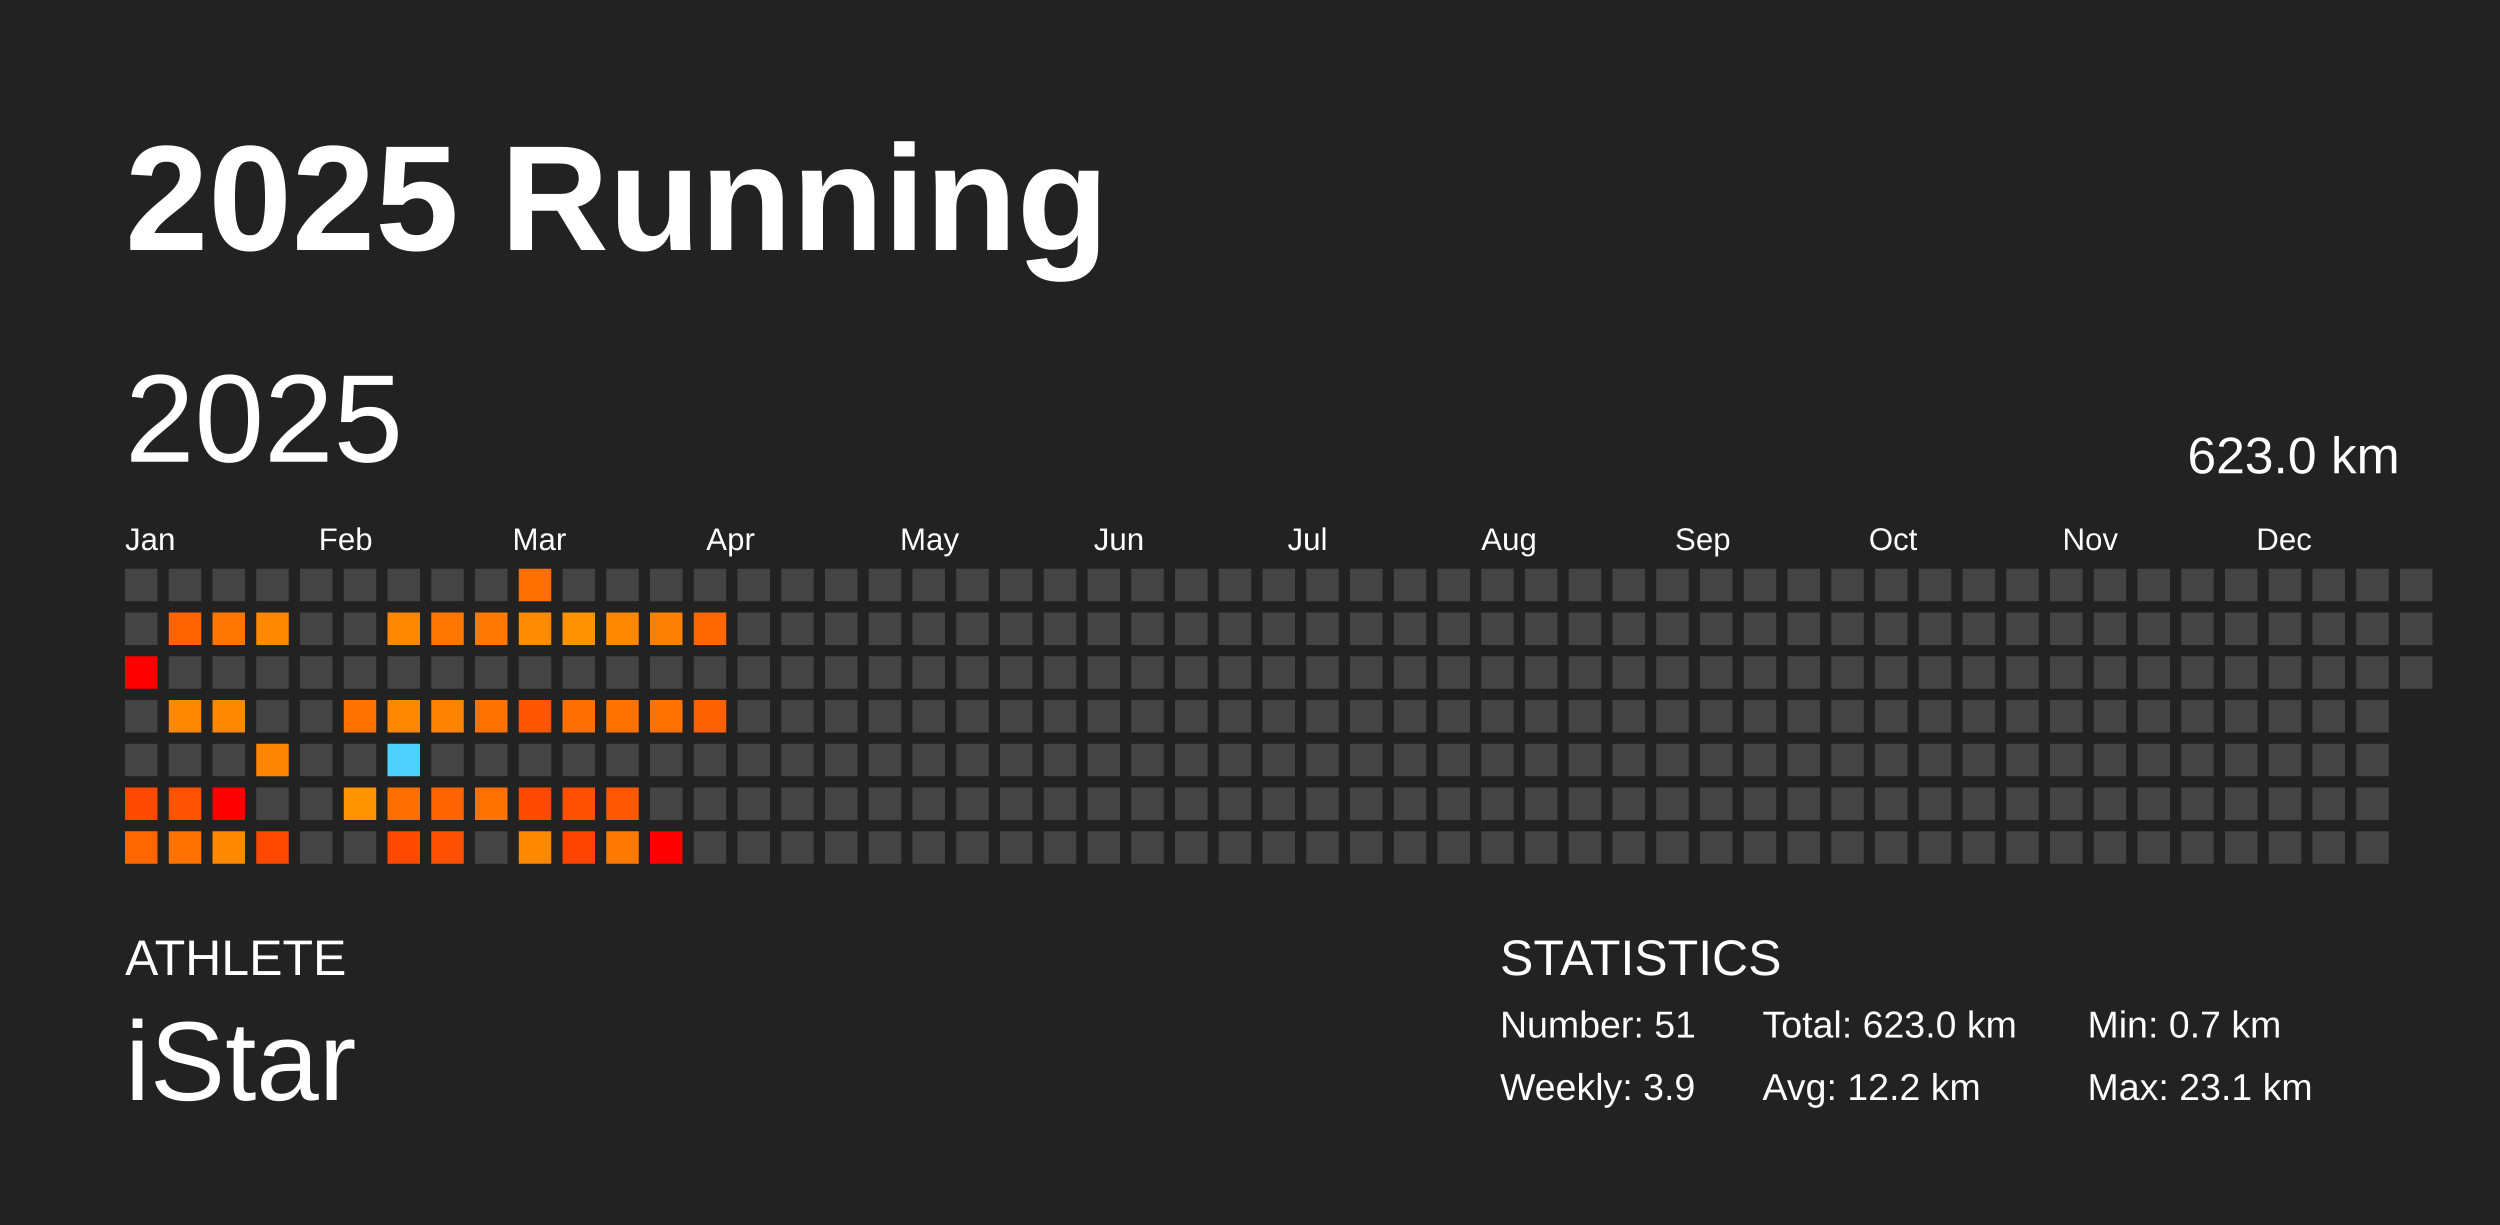
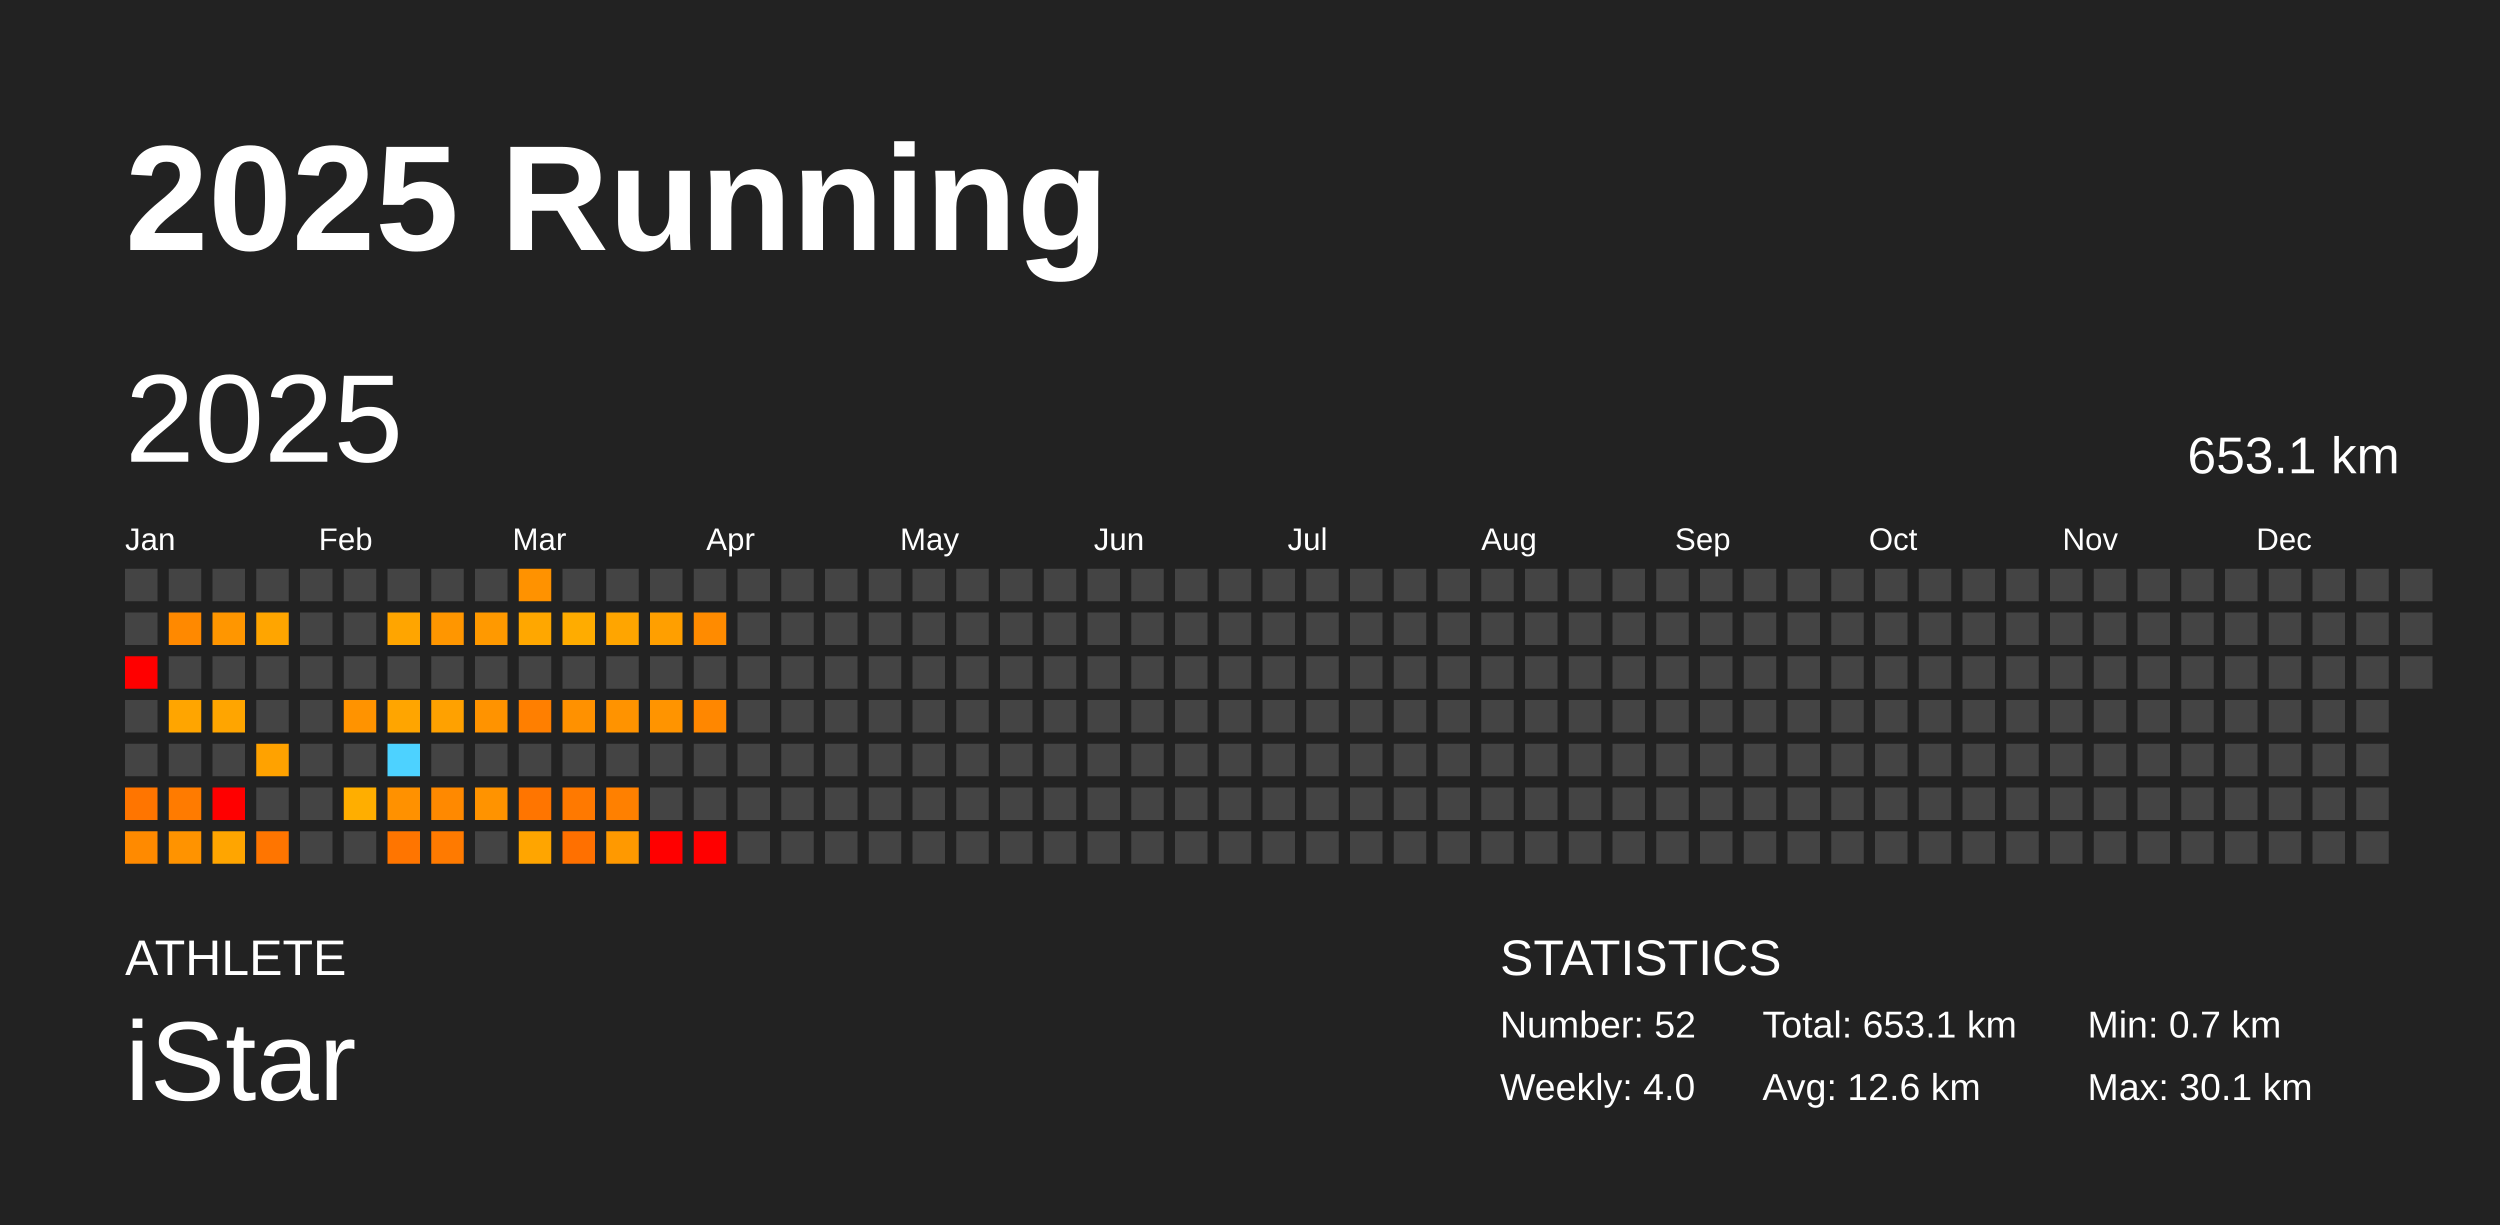
<svg xmlns="http://www.w3.org/2000/svg" baseProfile="full" height="98mm" version="1.1" viewBox="0,0,200,98" width="200mm">
  <defs />
  <rect fill="#222222" height="98" width="200" x="0" y="0" />
  <text fill="#FFFFFF" style="font-size:12px; font-family:Arial; font-weight:bold;" x="10" y="20">2025 Running</text>
  <text fill="#FFFFFF" style="font-size:4px; font-family:Arial" x="10" y="78">ATHLETE</text>
  <text fill="#FFFFFF" style="font-size:9px; font-family:Arial" x="10" y="88">iStar</text>
  <text fill="#FFFFFF" style="font-size:4px; font-family:Arial" x="120" y="78">STATISTICS</text>
-   <text fill="#FFFFFF" style="font-size:3px; font-family:Arial" x="120" y="83">Number: 51</text>
-   <text fill="#FFFFFF" style="font-size:3px; font-family:Arial" x="120" y="88">Weekly: 3.9</text>
-   <text fill="#FFFFFF" style="font-size:3px; font-family:Arial" x="141" y="83">Total: 623.0 km</text>
-   <text fill="#FFFFFF" style="font-size:3px; font-family:Arial" x="141" y="88">Avg: 12.2 km</text>
+   <text fill="#FFFFFF" style="font-size:3px; font-family:Arial" x="120" y="83">Number: 52</text>
+   <text fill="#FFFFFF" style="font-size:3px; font-family:Arial" x="120" y="88">Weekly: 4.0</text>
+   <text fill="#FFFFFF" style="font-size:3px; font-family:Arial" x="141" y="83">Total: 653.1 km</text>
+   <text fill="#FFFFFF" style="font-size:3px; font-family:Arial" x="141" y="88">Avg: 12.6 km</text>
  <text fill="#FFFFFF" style="font-size:3px; font-family:Arial" x="167" y="83">Min: 0.7 km</text>
-   <text fill="#FFFFFF" style="font-size:3px; font-family:Arial" x="167" y="88">Max: 23.1 km</text>
+   <text fill="#FFFFFF" style="font-size:3px; font-family:Arial" x="167" y="88">Max: 30.1 km</text>
  <text dominant-baseline="hanging" fill="#FFFFFF" style="font-size:10.0px; font-family:Arial;" x="10" y="30">2025</text>
-   <text dominant-baseline="hanging" fill="#FFFFFF" style="font-size:4.125px; font-family:Arial;" x="175" y="35">623.0 km</text>
+   <text dominant-baseline="hanging" fill="#FFFFFF" style="font-size:4.125px; font-family:Arial;" x="175" y="35">653.1 km</text>
  <text fill="#FFFFFF" style="font-size:2.5px; font-family:Arial" x="10.0" y="44">Jan</text>
  <text fill="#FFFFFF" style="font-size:2.5px; font-family:Arial" x="25.5" y="44">Feb</text>
  <text fill="#FFFFFF" style="font-size:2.5px; font-family:Arial" x="41.0" y="44">Mar</text>
  <text fill="#FFFFFF" style="font-size:2.5px; font-family:Arial" x="56.5" y="44">Apr</text>
  <text fill="#FFFFFF" style="font-size:2.5px; font-family:Arial" x="72.0" y="44">May</text>
  <text fill="#FFFFFF" style="font-size:2.5px; font-family:Arial" x="87.5" y="44">Jun</text>
  <text fill="#FFFFFF" style="font-size:2.5px; font-family:Arial" x="103.0" y="44">Jul</text>
  <text fill="#FFFFFF" style="font-size:2.5px; font-family:Arial" x="118.5" y="44">Aug</text>
  <text fill="#FFFFFF" style="font-size:2.5px; font-family:Arial" x="134.0" y="44">Sep</text>
  <text fill="#FFFFFF" style="font-size:2.5px; font-family:Arial" x="149.5" y="44">Oct</text>
  <text fill="#FFFFFF" style="font-size:2.5px; font-family:Arial" x="165.0" y="44">Nov</text>
  <text fill="#FFFFFF" style="font-size:2.5px; font-family:Arial" x="180.5" y="44">Dec</text>
  <rect fill="#444444" height="2.6" width="2.6" x="10.0" y="45.5" />
  <rect fill="#444444" height="2.6" width="2.6" x="10.0" y="49.0" />
  <rect fill="red" height="2.6" width="2.6" x="10.0" y="52.5" />
  <rect fill="#444444" height="2.6" width="2.6" x="10.0" y="56.0" />
  <rect fill="#444444" height="2.6" width="2.6" x="10.0" y="59.5" />
-   <rect fill="#ff4900" height="2.6" width="2.6" x="10.0" y="63.0" />
-   <rect fill="#ff6600" height="2.6" width="2.6" x="10.0" y="66.5" />
+   <rect fill="#ff7500" height="2.6" width="2.6" x="10.0" y="63.0" />
+   <rect fill="#ff8a00" height="2.6" width="2.6" x="10.0" y="66.5" />
  <rect fill="#444444" height="2.6" width="2.6" x="13.5" y="45.5" />
-   <rect fill="#ff6400" height="2.6" width="2.6" x="13.5" y="49.0" />
+   <rect fill="#ff8900" height="2.6" width="2.6" x="13.5" y="49.0" />
  <rect fill="#444444" height="2.6" width="2.6" x="13.5" y="52.5" />
-   <rect fill="#ff8800" height="2.6" width="2.6" x="13.5" y="56.0" />
+   <rect fill="#ffa500" height="2.6" width="2.6" x="13.5" y="56.0" />
  <rect fill="#444444" height="2.6" width="2.6" x="13.5" y="59.5" />
-   <rect fill="#ff5200" height="2.6" width="2.6" x="13.5" y="63.0" />
-   <rect fill="#ff7100" height="2.6" width="2.6" x="13.5" y="66.5" />
+   <rect fill="#ff7b00" height="2.6" width="2.6" x="13.5" y="63.0" />
+   <rect fill="#ff9300" height="2.6" width="2.6" x="13.5" y="66.5" />
  <rect fill="#444444" height="2.6" width="2.6" x="17.0" y="45.5" />
-   <rect fill="#ff7500" height="2.6" width="2.6" x="17.0" y="49.0" />
+   <rect fill="#ff9600" height="2.6" width="2.6" x="17.0" y="49.0" />
  <rect fill="#444444" height="2.6" width="2.6" x="17.0" y="52.5" />
-   <rect fill="#ff8800" height="2.6" width="2.6" x="17.0" y="56.0" />
+   <rect fill="#ffa500" height="2.6" width="2.6" x="17.0" y="56.0" />
  <rect fill="#444444" height="2.6" width="2.6" x="17.0" y="59.5" />
  <rect fill="red" height="2.6" width="2.6" x="17.0" y="63.0" />
-   <rect fill="#ff8800" height="2.6" width="2.6" x="17.0" y="66.5" />
+   <rect fill="#ffa500" height="2.6" width="2.6" x="17.0" y="66.5" />
  <rect fill="#444444" height="2.6" width="2.6" x="20.5" y="45.5" />
-   <rect fill="#ff8800" height="2.6" width="2.6" x="20.5" y="49.0" />
+   <rect fill="#ffa500" height="2.6" width="2.6" x="20.5" y="49.0" />
  <rect fill="#444444" height="2.6" width="2.6" x="20.5" y="52.5" />
  <rect fill="#444444" height="2.6" width="2.6" x="20.5" y="56.0" />
-   <rect fill="#ff8500" height="2.6" width="2.6" x="20.5" y="59.5" />
+   <rect fill="#ffa200" height="2.6" width="2.6" x="20.5" y="59.5" />
  <rect fill="#444444" height="2.6" width="2.6" x="20.5" y="63.0" />
-   <rect fill="#ff4900" height="2.6" width="2.6" x="20.5" y="66.5" />
+   <rect fill="#ff7500" height="2.6" width="2.6" x="20.5" y="66.5" />
  <rect fill="#444444" height="2.6" width="2.6" x="24.0" y="45.5" />
  <rect fill="#444444" height="2.6" width="2.6" x="24.0" y="49.0" />
  <rect fill="#444444" height="2.6" width="2.6" x="24.0" y="52.5" />
  <rect fill="#444444" height="2.6" width="2.6" x="24.0" y="56.0" />
  <rect fill="#444444" height="2.6" width="2.6" x="24.0" y="59.5" />
  <rect fill="#444444" height="2.6" width="2.6" x="24.0" y="63.0" />
  <rect fill="#444444" height="2.6" width="2.6" x="24.0" y="66.5" />
  <rect fill="#444444" height="2.6" width="2.6" x="27.5" y="45.5" />
  <rect fill="#444444" height="2.6" width="2.6" x="27.5" y="49.0" />
  <rect fill="#444444" height="2.6" width="2.6" x="27.5" y="52.5" />
-   <rect fill="#ff7100" height="2.6" width="2.6" x="27.5" y="56.0" />
+   <rect fill="#ff9300" height="2.6" width="2.6" x="27.5" y="56.0" />
  <rect fill="#444444" height="2.6" width="2.6" x="27.5" y="59.5" />
-   <rect fill="#ff9400" height="2.6" width="2.6" x="27.5" y="63.0" />
+   <rect fill="#ffae00" height="2.6" width="2.6" x="27.5" y="63.0" />
  <rect fill="#444444" height="2.6" width="2.6" x="27.5" y="66.5" />
  <rect fill="#444444" height="2.6" width="2.6" x="31.0" y="45.5" />
-   <rect fill="#ff8800" height="2.6" width="2.6" x="31.0" y="49.0" />
+   <rect fill="#ffa500" height="2.6" width="2.6" x="31.0" y="49.0" />
  <rect fill="#444444" height="2.6" width="2.6" x="31.0" y="52.5" />
-   <rect fill="#ff8800" height="2.6" width="2.6" x="31.0" y="56.0" />
+   <rect fill="#ffa500" height="2.6" width="2.6" x="31.0" y="56.0" />
  <rect fill="#4dd2ff" height="2.6" width="2.6" x="31.0" y="59.5" />
-   <rect fill="#ff6f00" height="2.6" width="2.6" x="31.0" y="63.0" />
-   <rect fill="#ff4900" height="2.6" width="2.6" x="31.0" y="66.5" />
+   <rect fill="#ff9100" height="2.6" width="2.6" x="31.0" y="63.0" />
+   <rect fill="#ff7500" height="2.6" width="2.6" x="31.0" y="66.5" />
  <rect fill="#444444" height="2.6" width="2.6" x="34.5" y="45.5" />
-   <rect fill="#ff7500" height="2.6" width="2.6" x="34.5" y="49.0" />
+   <rect fill="#ff9600" height="2.6" width="2.6" x="34.5" y="49.0" />
  <rect fill="#444444" height="2.6" width="2.6" x="34.5" y="52.5" />
-   <rect fill="#ff8300" height="2.6" width="2.6" x="34.5" y="56.0" />
+   <rect fill="#ffa100" height="2.6" width="2.6" x="34.5" y="56.0" />
  <rect fill="#444444" height="2.6" width="2.6" x="34.5" y="59.5" />
-   <rect fill="#ff6400" height="2.6" width="2.6" x="34.5" y="63.0" />
-   <rect fill="#ff5000" height="2.6" width="2.6" x="34.5" y="66.5" />
+   <rect fill="#ff8900" height="2.6" width="2.6" x="34.5" y="63.0" />
+   <rect fill="#ff7a00" height="2.6" width="2.6" x="34.5" y="66.5" />
  <rect fill="#444444" height="2.6" width="2.6" x="38.0" y="45.5" />
-   <rect fill="#ff7800" height="2.6" width="2.6" x="38.0" y="49.0" />
+   <rect fill="#ff9900" height="2.6" width="2.6" x="38.0" y="49.0" />
  <rect fill="#444444" height="2.6" width="2.6" x="38.0" y="52.5" />
-   <rect fill="#ff7100" height="2.6" width="2.6" x="38.0" y="56.0" />
+   <rect fill="#ff9300" height="2.6" width="2.6" x="38.0" y="56.0" />
  <rect fill="#444444" height="2.6" width="2.6" x="38.0" y="59.5" />
-   <rect fill="#ff7100" height="2.6" width="2.6" x="38.0" y="63.0" />
+   <rect fill="#ff9300" height="2.6" width="2.6" x="38.0" y="63.0" />
  <rect fill="#444444" height="2.6" width="2.6" x="38.0" y="66.5" />
-   <rect fill="#ff7000" height="2.6" width="2.6" x="41.5" y="45.5" />
-   <rect fill="#ff8b00" height="2.6" width="2.6" x="41.5" y="49.0" />
+   <rect fill="#ff9200" height="2.6" width="2.6" x="41.5" y="45.5" />
+   <rect fill="#ffa700" height="2.6" width="2.6" x="41.5" y="49.0" />
  <rect fill="#444444" height="2.6" width="2.6" x="41.5" y="52.5" />
-   <rect fill="#ff5700" height="2.6" width="2.6" x="41.5" y="56.0" />
+   <rect fill="#ff7f00" height="2.6" width="2.6" x="41.5" y="56.0" />
  <rect fill="#444444" height="2.6" width="2.6" x="41.5" y="59.5" />
-   <rect fill="#ff4900" height="2.6" width="2.6" x="41.5" y="63.0" />
-   <rect fill="#ff8800" height="2.6" width="2.6" x="41.5" y="66.5" />
+   <rect fill="#ff7500" height="2.6" width="2.6" x="41.5" y="63.0" />
+   <rect fill="#ffa500" height="2.6" width="2.6" x="41.5" y="66.5" />
  <rect fill="#444444" height="2.6" width="2.6" x="45.0" y="45.5" />
-   <rect fill="#ff9200" height="2.6" width="2.6" x="45.0" y="49.0" />
+   <rect fill="#ffac00" height="2.6" width="2.6" x="45.0" y="49.0" />
  <rect fill="#444444" height="2.6" width="2.6" x="45.0" y="52.5" />
-   <rect fill="#ff6f00" height="2.6" width="2.6" x="45.0" y="56.0" />
+   <rect fill="#ff9100" height="2.6" width="2.6" x="45.0" y="56.0" />
  <rect fill="#444444" height="2.6" width="2.6" x="45.0" y="59.5" />
-   <rect fill="#ff4f00" height="2.6" width="2.6" x="45.0" y="63.0" />
-   <rect fill="#ff4300" height="2.6" width="2.6" x="45.0" y="66.5" />
+   <rect fill="#ff7900" height="2.6" width="2.6" x="45.0" y="63.0" />
+   <rect fill="#ff7000" height="2.6" width="2.6" x="45.0" y="66.5" />
  <rect fill="#444444" height="2.6" width="2.6" x="48.5" y="45.5" />
-   <rect fill="#ff8800" height="2.6" width="2.6" x="48.5" y="49.0" />
+   <rect fill="#ffa500" height="2.6" width="2.6" x="48.5" y="49.0" />
  <rect fill="#444444" height="2.6" width="2.6" x="48.5" y="52.5" />
-   <rect fill="#ff7100" height="2.6" width="2.6" x="48.5" y="56.0" />
+   <rect fill="#ff9300" height="2.6" width="2.6" x="48.5" y="56.0" />
  <rect fill="#444444" height="2.6" width="2.6" x="48.5" y="59.5" />
-   <rect fill="#ff5800" height="2.6" width="2.6" x="48.5" y="63.0" />
-   <rect fill="#ff7900" height="2.6" width="2.6" x="48.5" y="66.5" />
+   <rect fill="#ff8000" height="2.6" width="2.6" x="48.5" y="63.0" />
+   <rect fill="#ff9900" height="2.6" width="2.6" x="48.5" y="66.5" />
  <rect fill="#444444" height="2.6" width="2.6" x="52.0" y="45.5" />
-   <rect fill="#ff8000" height="2.6" width="2.6" x="52.0" y="49.0" />
+   <rect fill="#ff9f00" height="2.6" width="2.6" x="52.0" y="49.0" />
  <rect fill="#444444" height="2.6" width="2.6" x="52.0" y="52.5" />
-   <rect fill="#ff7200" height="2.6" width="2.6" x="52.0" y="56.0" />
+   <rect fill="#ff9400" height="2.6" width="2.6" x="52.0" y="56.0" />
  <rect fill="#444444" height="2.6" width="2.6" x="52.0" y="59.5" />
  <rect fill="#444444" height="2.6" width="2.6" x="52.0" y="63.0" />
  <rect fill="red" height="2.6" width="2.6" x="52.0" y="66.5" />
  <rect fill="#444444" height="2.6" width="2.6" x="55.5" y="45.5" />
-   <rect fill="#ff6700" height="2.6" width="2.6" x="55.5" y="49.0" />
+   <rect fill="#ff8b00" height="2.6" width="2.6" x="55.5" y="49.0" />
  <rect fill="#444444" height="2.6" width="2.6" x="55.5" y="52.5" />
-   <rect fill="#ff6100" height="2.6" width="2.6" x="55.5" y="56.0" />
+   <rect fill="#ff8700" height="2.6" width="2.6" x="55.5" y="56.0" />
  <rect fill="#444444" height="2.6" width="2.6" x="55.5" y="59.5" />
  <rect fill="#444444" height="2.6" width="2.6" x="55.5" y="63.0" />
-   <rect fill="#444444" height="2.6" width="2.6" x="55.5" y="66.5" />
+   <rect fill="red" height="2.6" width="2.6" x="55.5" y="66.5" />
  <rect fill="#444444" height="2.6" width="2.6" x="59.0" y="45.5" />
  <rect fill="#444444" height="2.6" width="2.6" x="59.0" y="49.0" />
  <rect fill="#444444" height="2.6" width="2.6" x="59.0" y="52.5" />
  <rect fill="#444444" height="2.6" width="2.6" x="59.0" y="56.0" />
  <rect fill="#444444" height="2.6" width="2.6" x="59.0" y="59.5" />
  <rect fill="#444444" height="2.6" width="2.6" x="59.0" y="63.0" />
  <rect fill="#444444" height="2.6" width="2.6" x="59.0" y="66.5" />
  <rect fill="#444444" height="2.6" width="2.6" x="62.5" y="45.5" />
  <rect fill="#444444" height="2.6" width="2.6" x="62.5" y="49.0" />
  <rect fill="#444444" height="2.6" width="2.6" x="62.5" y="52.5" />
  <rect fill="#444444" height="2.6" width="2.6" x="62.5" y="56.0" />
  <rect fill="#444444" height="2.6" width="2.6" x="62.5" y="59.5" />
  <rect fill="#444444" height="2.6" width="2.6" x="62.5" y="63.0" />
  <rect fill="#444444" height="2.6" width="2.6" x="62.5" y="66.5" />
  <rect fill="#444444" height="2.6" width="2.6" x="66.0" y="45.5" />
  <rect fill="#444444" height="2.6" width="2.6" x="66.0" y="49.0" />
  <rect fill="#444444" height="2.6" width="2.6" x="66.0" y="52.5" />
  <rect fill="#444444" height="2.6" width="2.6" x="66.0" y="56.0" />
  <rect fill="#444444" height="2.6" width="2.6" x="66.0" y="59.5" />
  <rect fill="#444444" height="2.6" width="2.6" x="66.0" y="63.0" />
  <rect fill="#444444" height="2.6" width="2.6" x="66.0" y="66.5" />
  <rect fill="#444444" height="2.6" width="2.6" x="69.5" y="45.5" />
  <rect fill="#444444" height="2.6" width="2.6" x="69.5" y="49.0" />
  <rect fill="#444444" height="2.6" width="2.6" x="69.5" y="52.5" />
  <rect fill="#444444" height="2.6" width="2.6" x="69.5" y="56.0" />
  <rect fill="#444444" height="2.6" width="2.6" x="69.5" y="59.5" />
  <rect fill="#444444" height="2.6" width="2.6" x="69.5" y="63.0" />
  <rect fill="#444444" height="2.6" width="2.6" x="69.5" y="66.5" />
  <rect fill="#444444" height="2.6" width="2.6" x="73.0" y="45.5" />
  <rect fill="#444444" height="2.6" width="2.6" x="73.0" y="49.0" />
  <rect fill="#444444" height="2.6" width="2.6" x="73.0" y="52.5" />
  <rect fill="#444444" height="2.6" width="2.6" x="73.0" y="56.0" />
  <rect fill="#444444" height="2.6" width="2.6" x="73.0" y="59.5" />
  <rect fill="#444444" height="2.6" width="2.6" x="73.0" y="63.0" />
  <rect fill="#444444" height="2.6" width="2.6" x="73.0" y="66.5" />
  <rect fill="#444444" height="2.6" width="2.6" x="76.5" y="45.5" />
  <rect fill="#444444" height="2.6" width="2.6" x="76.5" y="49.0" />
  <rect fill="#444444" height="2.6" width="2.6" x="76.5" y="52.5" />
  <rect fill="#444444" height="2.6" width="2.6" x="76.5" y="56.0" />
  <rect fill="#444444" height="2.6" width="2.6" x="76.5" y="59.5" />
  <rect fill="#444444" height="2.6" width="2.6" x="76.5" y="63.0" />
  <rect fill="#444444" height="2.6" width="2.6" x="76.5" y="66.5" />
  <rect fill="#444444" height="2.6" width="2.6" x="80.0" y="45.5" />
  <rect fill="#444444" height="2.6" width="2.6" x="80.0" y="49.0" />
  <rect fill="#444444" height="2.6" width="2.6" x="80.0" y="52.5" />
  <rect fill="#444444" height="2.6" width="2.6" x="80.0" y="56.0" />
  <rect fill="#444444" height="2.6" width="2.6" x="80.0" y="59.5" />
  <rect fill="#444444" height="2.6" width="2.6" x="80.0" y="63.0" />
  <rect fill="#444444" height="2.6" width="2.6" x="80.0" y="66.5" />
  <rect fill="#444444" height="2.6" width="2.6" x="83.5" y="45.5" />
  <rect fill="#444444" height="2.6" width="2.6" x="83.5" y="49.0" />
  <rect fill="#444444" height="2.6" width="2.6" x="83.5" y="52.5" />
  <rect fill="#444444" height="2.6" width="2.6" x="83.5" y="56.0" />
  <rect fill="#444444" height="2.6" width="2.6" x="83.5" y="59.5" />
  <rect fill="#444444" height="2.6" width="2.6" x="83.5" y="63.0" />
  <rect fill="#444444" height="2.6" width="2.6" x="83.5" y="66.5" />
  <rect fill="#444444" height="2.6" width="2.6" x="87.0" y="45.5" />
  <rect fill="#444444" height="2.6" width="2.6" x="87.0" y="49.0" />
  <rect fill="#444444" height="2.6" width="2.6" x="87.0" y="52.5" />
  <rect fill="#444444" height="2.6" width="2.6" x="87.0" y="56.0" />
  <rect fill="#444444" height="2.6" width="2.6" x="87.0" y="59.5" />
  <rect fill="#444444" height="2.6" width="2.6" x="87.0" y="63.0" />
  <rect fill="#444444" height="2.6" width="2.6" x="87.0" y="66.5" />
  <rect fill="#444444" height="2.6" width="2.6" x="90.5" y="45.5" />
  <rect fill="#444444" height="2.6" width="2.6" x="90.5" y="49.0" />
  <rect fill="#444444" height="2.6" width="2.6" x="90.5" y="52.5" />
  <rect fill="#444444" height="2.6" width="2.6" x="90.5" y="56.0" />
  <rect fill="#444444" height="2.6" width="2.6" x="90.5" y="59.5" />
  <rect fill="#444444" height="2.6" width="2.6" x="90.5" y="63.0" />
  <rect fill="#444444" height="2.6" width="2.6" x="90.5" y="66.5" />
  <rect fill="#444444" height="2.6" width="2.6" x="94.0" y="45.5" />
  <rect fill="#444444" height="2.6" width="2.6" x="94.0" y="49.0" />
  <rect fill="#444444" height="2.6" width="2.6" x="94.0" y="52.5" />
  <rect fill="#444444" height="2.6" width="2.6" x="94.0" y="56.0" />
  <rect fill="#444444" height="2.6" width="2.6" x="94.0" y="59.5" />
  <rect fill="#444444" height="2.6" width="2.6" x="94.0" y="63.0" />
  <rect fill="#444444" height="2.6" width="2.6" x="94.0" y="66.5" />
  <rect fill="#444444" height="2.6" width="2.6" x="97.5" y="45.5" />
  <rect fill="#444444" height="2.6" width="2.6" x="97.5" y="49.0" />
  <rect fill="#444444" height="2.6" width="2.6" x="97.5" y="52.5" />
  <rect fill="#444444" height="2.6" width="2.6" x="97.5" y="56.0" />
  <rect fill="#444444" height="2.6" width="2.6" x="97.5" y="59.5" />
  <rect fill="#444444" height="2.6" width="2.6" x="97.5" y="63.0" />
  <rect fill="#444444" height="2.6" width="2.6" x="97.5" y="66.5" />
  <rect fill="#444444" height="2.6" width="2.6" x="101.0" y="45.5" />
  <rect fill="#444444" height="2.6" width="2.6" x="101.0" y="49.0" />
  <rect fill="#444444" height="2.6" width="2.6" x="101.0" y="52.5" />
  <rect fill="#444444" height="2.6" width="2.6" x="101.0" y="56.0" />
  <rect fill="#444444" height="2.6" width="2.6" x="101.0" y="59.5" />
  <rect fill="#444444" height="2.6" width="2.6" x="101.0" y="63.0" />
  <rect fill="#444444" height="2.6" width="2.6" x="101.0" y="66.5" />
  <rect fill="#444444" height="2.6" width="2.6" x="104.5" y="45.5" />
  <rect fill="#444444" height="2.6" width="2.6" x="104.5" y="49.0" />
  <rect fill="#444444" height="2.6" width="2.6" x="104.5" y="52.5" />
  <rect fill="#444444" height="2.6" width="2.6" x="104.5" y="56.0" />
  <rect fill="#444444" height="2.6" width="2.6" x="104.5" y="59.5" />
  <rect fill="#444444" height="2.6" width="2.6" x="104.5" y="63.0" />
  <rect fill="#444444" height="2.6" width="2.6" x="104.5" y="66.5" />
  <rect fill="#444444" height="2.6" width="2.6" x="108.0" y="45.5" />
  <rect fill="#444444" height="2.6" width="2.6" x="108.0" y="49.0" />
  <rect fill="#444444" height="2.6" width="2.6" x="108.0" y="52.5" />
  <rect fill="#444444" height="2.6" width="2.6" x="108.0" y="56.0" />
  <rect fill="#444444" height="2.6" width="2.6" x="108.0" y="59.5" />
  <rect fill="#444444" height="2.6" width="2.6" x="108.0" y="63.0" />
  <rect fill="#444444" height="2.6" width="2.6" x="108.0" y="66.5" />
  <rect fill="#444444" height="2.6" width="2.6" x="111.5" y="45.5" />
  <rect fill="#444444" height="2.6" width="2.6" x="111.5" y="49.0" />
  <rect fill="#444444" height="2.6" width="2.6" x="111.5" y="52.5" />
  <rect fill="#444444" height="2.6" width="2.6" x="111.5" y="56.0" />
  <rect fill="#444444" height="2.6" width="2.6" x="111.5" y="59.5" />
  <rect fill="#444444" height="2.6" width="2.6" x="111.5" y="63.0" />
  <rect fill="#444444" height="2.6" width="2.6" x="111.5" y="66.5" />
  <rect fill="#444444" height="2.6" width="2.6" x="115.0" y="45.5" />
  <rect fill="#444444" height="2.6" width="2.6" x="115.0" y="49.0" />
  <rect fill="#444444" height="2.6" width="2.6" x="115.0" y="52.5" />
  <rect fill="#444444" height="2.6" width="2.6" x="115.0" y="56.0" />
  <rect fill="#444444" height="2.6" width="2.6" x="115.0" y="59.5" />
  <rect fill="#444444" height="2.6" width="2.6" x="115.0" y="63.0" />
  <rect fill="#444444" height="2.6" width="2.6" x="115.0" y="66.5" />
  <rect fill="#444444" height="2.6" width="2.6" x="118.5" y="45.5" />
  <rect fill="#444444" height="2.6" width="2.6" x="118.5" y="49.0" />
  <rect fill="#444444" height="2.6" width="2.6" x="118.5" y="52.5" />
  <rect fill="#444444" height="2.6" width="2.6" x="118.5" y="56.0" />
  <rect fill="#444444" height="2.6" width="2.6" x="118.5" y="59.5" />
  <rect fill="#444444" height="2.6" width="2.6" x="118.5" y="63.0" />
  <rect fill="#444444" height="2.6" width="2.6" x="118.5" y="66.5" />
  <rect fill="#444444" height="2.6" width="2.6" x="122.0" y="45.5" />
  <rect fill="#444444" height="2.6" width="2.6" x="122.0" y="49.0" />
  <rect fill="#444444" height="2.6" width="2.6" x="122.0" y="52.5" />
  <rect fill="#444444" height="2.6" width="2.6" x="122.0" y="56.0" />
  <rect fill="#444444" height="2.6" width="2.6" x="122.0" y="59.5" />
  <rect fill="#444444" height="2.6" width="2.6" x="122.0" y="63.0" />
  <rect fill="#444444" height="2.6" width="2.6" x="122.0" y="66.5" />
  <rect fill="#444444" height="2.6" width="2.6" x="125.5" y="45.5" />
  <rect fill="#444444" height="2.6" width="2.6" x="125.5" y="49.0" />
  <rect fill="#444444" height="2.6" width="2.6" x="125.5" y="52.5" />
  <rect fill="#444444" height="2.6" width="2.6" x="125.5" y="56.0" />
  <rect fill="#444444" height="2.6" width="2.6" x="125.5" y="59.5" />
  <rect fill="#444444" height="2.6" width="2.6" x="125.5" y="63.0" />
  <rect fill="#444444" height="2.6" width="2.6" x="125.5" y="66.5" />
  <rect fill="#444444" height="2.6" width="2.6" x="129.0" y="45.5" />
  <rect fill="#444444" height="2.6" width="2.6" x="129.0" y="49.0" />
  <rect fill="#444444" height="2.6" width="2.6" x="129.0" y="52.5" />
  <rect fill="#444444" height="2.6" width="2.6" x="129.0" y="56.0" />
  <rect fill="#444444" height="2.6" width="2.6" x="129.0" y="59.5" />
  <rect fill="#444444" height="2.6" width="2.6" x="129.0" y="63.0" />
  <rect fill="#444444" height="2.6" width="2.6" x="129.0" y="66.5" />
  <rect fill="#444444" height="2.6" width="2.6" x="132.5" y="45.5" />
  <rect fill="#444444" height="2.6" width="2.6" x="132.5" y="49.0" />
  <rect fill="#444444" height="2.6" width="2.6" x="132.5" y="52.5" />
  <rect fill="#444444" height="2.6" width="2.6" x="132.5" y="56.0" />
  <rect fill="#444444" height="2.6" width="2.6" x="132.5" y="59.5" />
  <rect fill="#444444" height="2.6" width="2.6" x="132.5" y="63.0" />
  <rect fill="#444444" height="2.6" width="2.6" x="132.5" y="66.5" />
  <rect fill="#444444" height="2.6" width="2.6" x="136.0" y="45.5" />
  <rect fill="#444444" height="2.6" width="2.6" x="136.0" y="49.0" />
  <rect fill="#444444" height="2.6" width="2.6" x="136.0" y="52.5" />
  <rect fill="#444444" height="2.6" width="2.6" x="136.0" y="56.0" />
  <rect fill="#444444" height="2.6" width="2.6" x="136.0" y="59.5" />
  <rect fill="#444444" height="2.6" width="2.6" x="136.0" y="63.0" />
  <rect fill="#444444" height="2.6" width="2.6" x="136.0" y="66.5" />
  <rect fill="#444444" height="2.6" width="2.6" x="139.5" y="45.5" />
  <rect fill="#444444" height="2.6" width="2.6" x="139.5" y="49.0" />
  <rect fill="#444444" height="2.6" width="2.6" x="139.5" y="52.5" />
  <rect fill="#444444" height="2.6" width="2.6" x="139.5" y="56.0" />
  <rect fill="#444444" height="2.6" width="2.6" x="139.5" y="59.5" />
  <rect fill="#444444" height="2.6" width="2.6" x="139.5" y="63.0" />
  <rect fill="#444444" height="2.6" width="2.6" x="139.5" y="66.5" />
  <rect fill="#444444" height="2.6" width="2.6" x="143.0" y="45.5" />
  <rect fill="#444444" height="2.6" width="2.6" x="143.0" y="49.0" />
  <rect fill="#444444" height="2.6" width="2.6" x="143.0" y="52.5" />
  <rect fill="#444444" height="2.6" width="2.6" x="143.0" y="56.0" />
  <rect fill="#444444" height="2.6" width="2.6" x="143.0" y="59.5" />
  <rect fill="#444444" height="2.6" width="2.6" x="143.0" y="63.0" />
  <rect fill="#444444" height="2.6" width="2.6" x="143.0" y="66.5" />
  <rect fill="#444444" height="2.6" width="2.6" x="146.5" y="45.5" />
  <rect fill="#444444" height="2.6" width="2.6" x="146.5" y="49.0" />
  <rect fill="#444444" height="2.6" width="2.6" x="146.5" y="52.5" />
  <rect fill="#444444" height="2.6" width="2.6" x="146.5" y="56.0" />
  <rect fill="#444444" height="2.6" width="2.6" x="146.5" y="59.5" />
  <rect fill="#444444" height="2.6" width="2.6" x="146.5" y="63.0" />
  <rect fill="#444444" height="2.6" width="2.6" x="146.5" y="66.5" />
  <rect fill="#444444" height="2.6" width="2.6" x="150.0" y="45.5" />
  <rect fill="#444444" height="2.6" width="2.6" x="150.0" y="49.0" />
  <rect fill="#444444" height="2.6" width="2.6" x="150.0" y="52.5" />
  <rect fill="#444444" height="2.6" width="2.6" x="150.0" y="56.0" />
  <rect fill="#444444" height="2.6" width="2.6" x="150.0" y="59.5" />
  <rect fill="#444444" height="2.6" width="2.6" x="150.0" y="63.0" />
  <rect fill="#444444" height="2.6" width="2.6" x="150.0" y="66.5" />
  <rect fill="#444444" height="2.6" width="2.6" x="153.5" y="45.5" />
  <rect fill="#444444" height="2.6" width="2.6" x="153.5" y="49.0" />
  <rect fill="#444444" height="2.6" width="2.6" x="153.5" y="52.5" />
  <rect fill="#444444" height="2.6" width="2.6" x="153.5" y="56.0" />
  <rect fill="#444444" height="2.6" width="2.6" x="153.5" y="59.5" />
  <rect fill="#444444" height="2.6" width="2.6" x="153.5" y="63.0" />
  <rect fill="#444444" height="2.6" width="2.6" x="153.5" y="66.5" />
  <rect fill="#444444" height="2.6" width="2.6" x="157.0" y="45.5" />
  <rect fill="#444444" height="2.6" width="2.6" x="157.0" y="49.0" />
  <rect fill="#444444" height="2.6" width="2.6" x="157.0" y="52.5" />
  <rect fill="#444444" height="2.6" width="2.6" x="157.0" y="56.0" />
  <rect fill="#444444" height="2.6" width="2.6" x="157.0" y="59.5" />
  <rect fill="#444444" height="2.6" width="2.6" x="157.0" y="63.0" />
  <rect fill="#444444" height="2.6" width="2.6" x="157.0" y="66.5" />
  <rect fill="#444444" height="2.6" width="2.6" x="160.5" y="45.5" />
  <rect fill="#444444" height="2.6" width="2.6" x="160.5" y="49.0" />
  <rect fill="#444444" height="2.6" width="2.6" x="160.5" y="52.5" />
  <rect fill="#444444" height="2.6" width="2.6" x="160.5" y="56.0" />
  <rect fill="#444444" height="2.6" width="2.6" x="160.5" y="59.5" />
  <rect fill="#444444" height="2.6" width="2.6" x="160.5" y="63.0" />
  <rect fill="#444444" height="2.6" width="2.6" x="160.5" y="66.5" />
  <rect fill="#444444" height="2.6" width="2.6" x="164.0" y="45.5" />
  <rect fill="#444444" height="2.6" width="2.6" x="164.0" y="49.0" />
  <rect fill="#444444" height="2.6" width="2.6" x="164.0" y="52.5" />
  <rect fill="#444444" height="2.6" width="2.6" x="164.0" y="56.0" />
  <rect fill="#444444" height="2.6" width="2.6" x="164.0" y="59.5" />
  <rect fill="#444444" height="2.6" width="2.6" x="164.0" y="63.0" />
  <rect fill="#444444" height="2.6" width="2.6" x="164.0" y="66.5" />
  <rect fill="#444444" height="2.6" width="2.6" x="167.5" y="45.5" />
  <rect fill="#444444" height="2.6" width="2.6" x="167.5" y="49.0" />
  <rect fill="#444444" height="2.6" width="2.6" x="167.5" y="52.5" />
  <rect fill="#444444" height="2.6" width="2.6" x="167.5" y="56.0" />
  <rect fill="#444444" height="2.6" width="2.6" x="167.5" y="59.5" />
  <rect fill="#444444" height="2.6" width="2.6" x="167.5" y="63.0" />
  <rect fill="#444444" height="2.6" width="2.6" x="167.5" y="66.5" />
  <rect fill="#444444" height="2.6" width="2.6" x="171.0" y="45.5" />
  <rect fill="#444444" height="2.6" width="2.6" x="171.0" y="49.0" />
  <rect fill="#444444" height="2.6" width="2.6" x="171.0" y="52.5" />
  <rect fill="#444444" height="2.6" width="2.6" x="171.0" y="56.0" />
  <rect fill="#444444" height="2.6" width="2.6" x="171.0" y="59.5" />
  <rect fill="#444444" height="2.6" width="2.6" x="171.0" y="63.0" />
  <rect fill="#444444" height="2.6" width="2.6" x="171.0" y="66.5" />
  <rect fill="#444444" height="2.6" width="2.6" x="174.5" y="45.5" />
  <rect fill="#444444" height="2.6" width="2.6" x="174.5" y="49.0" />
  <rect fill="#444444" height="2.6" width="2.6" x="174.5" y="52.5" />
  <rect fill="#444444" height="2.6" width="2.6" x="174.5" y="56.0" />
  <rect fill="#444444" height="2.6" width="2.6" x="174.5" y="59.5" />
  <rect fill="#444444" height="2.6" width="2.6" x="174.5" y="63.0" />
  <rect fill="#444444" height="2.6" width="2.6" x="174.5" y="66.5" />
  <rect fill="#444444" height="2.6" width="2.6" x="178.0" y="45.5" />
  <rect fill="#444444" height="2.6" width="2.6" x="178.0" y="49.0" />
  <rect fill="#444444" height="2.6" width="2.6" x="178.0" y="52.5" />
  <rect fill="#444444" height="2.6" width="2.6" x="178.0" y="56.0" />
  <rect fill="#444444" height="2.6" width="2.6" x="178.0" y="59.5" />
  <rect fill="#444444" height="2.6" width="2.6" x="178.0" y="63.0" />
  <rect fill="#444444" height="2.6" width="2.6" x="178.0" y="66.5" />
  <rect fill="#444444" height="2.6" width="2.6" x="181.5" y="45.5" />
  <rect fill="#444444" height="2.6" width="2.6" x="181.5" y="49.0" />
  <rect fill="#444444" height="2.6" width="2.6" x="181.5" y="52.5" />
  <rect fill="#444444" height="2.6" width="2.6" x="181.5" y="56.0" />
  <rect fill="#444444" height="2.6" width="2.6" x="181.5" y="59.5" />
  <rect fill="#444444" height="2.6" width="2.6" x="181.5" y="63.0" />
  <rect fill="#444444" height="2.6" width="2.6" x="181.5" y="66.5" />
  <rect fill="#444444" height="2.6" width="2.6" x="185.0" y="45.5" />
  <rect fill="#444444" height="2.6" width="2.6" x="185.0" y="49.0" />
  <rect fill="#444444" height="2.6" width="2.6" x="185.0" y="52.5" />
  <rect fill="#444444" height="2.6" width="2.6" x="185.0" y="56.0" />
  <rect fill="#444444" height="2.6" width="2.6" x="185.0" y="59.5" />
  <rect fill="#444444" height="2.6" width="2.6" x="185.0" y="63.0" />
  <rect fill="#444444" height="2.6" width="2.6" x="185.0" y="66.5" />
  <rect fill="#444444" height="2.6" width="2.6" x="188.5" y="45.5" />
  <rect fill="#444444" height="2.6" width="2.6" x="188.5" y="49.0" />
  <rect fill="#444444" height="2.6" width="2.6" x="188.5" y="52.5" />
  <rect fill="#444444" height="2.6" width="2.6" x="188.5" y="56.0" />
  <rect fill="#444444" height="2.6" width="2.6" x="188.5" y="59.5" />
  <rect fill="#444444" height="2.6" width="2.6" x="188.5" y="63.0" />
  <rect fill="#444444" height="2.6" width="2.6" x="188.5" y="66.5" />
  <rect fill="#444444" height="2.6" width="2.6" x="192.0" y="45.5" />
  <rect fill="#444444" height="2.6" width="2.6" x="192.0" y="49.0" />
  <rect fill="#444444" height="2.6" width="2.6" x="192.0" y="52.5" />
</svg>
